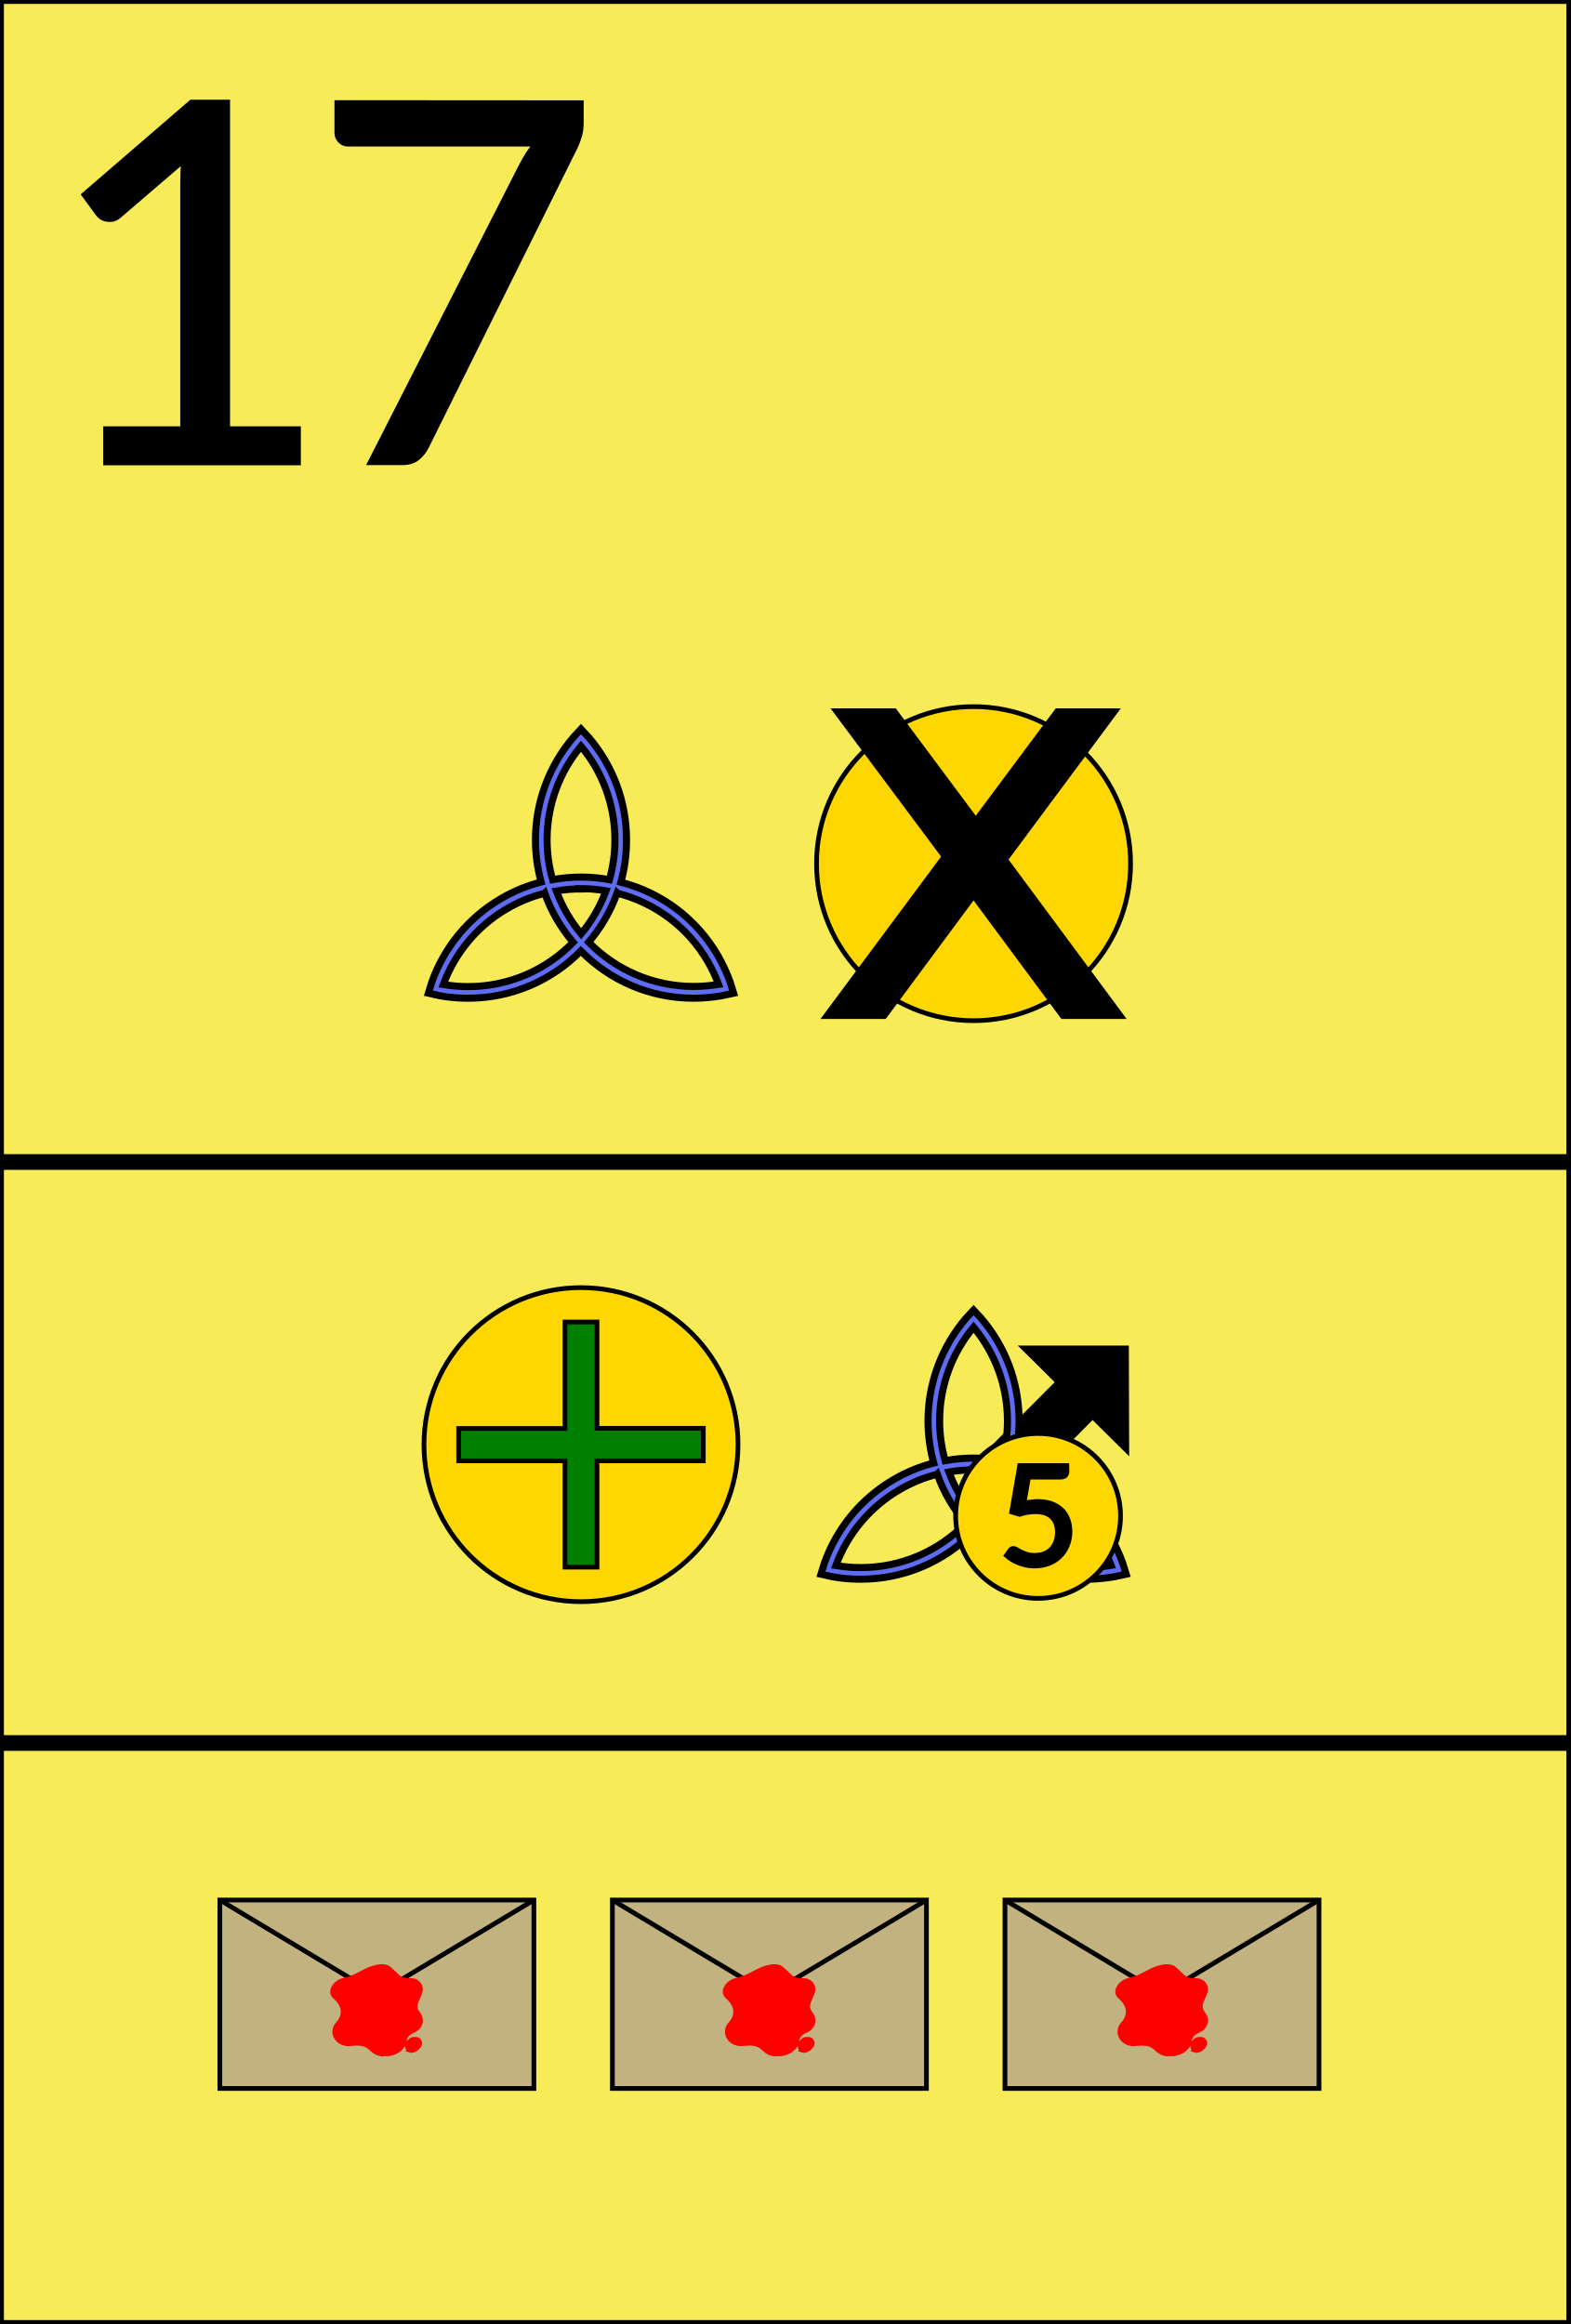
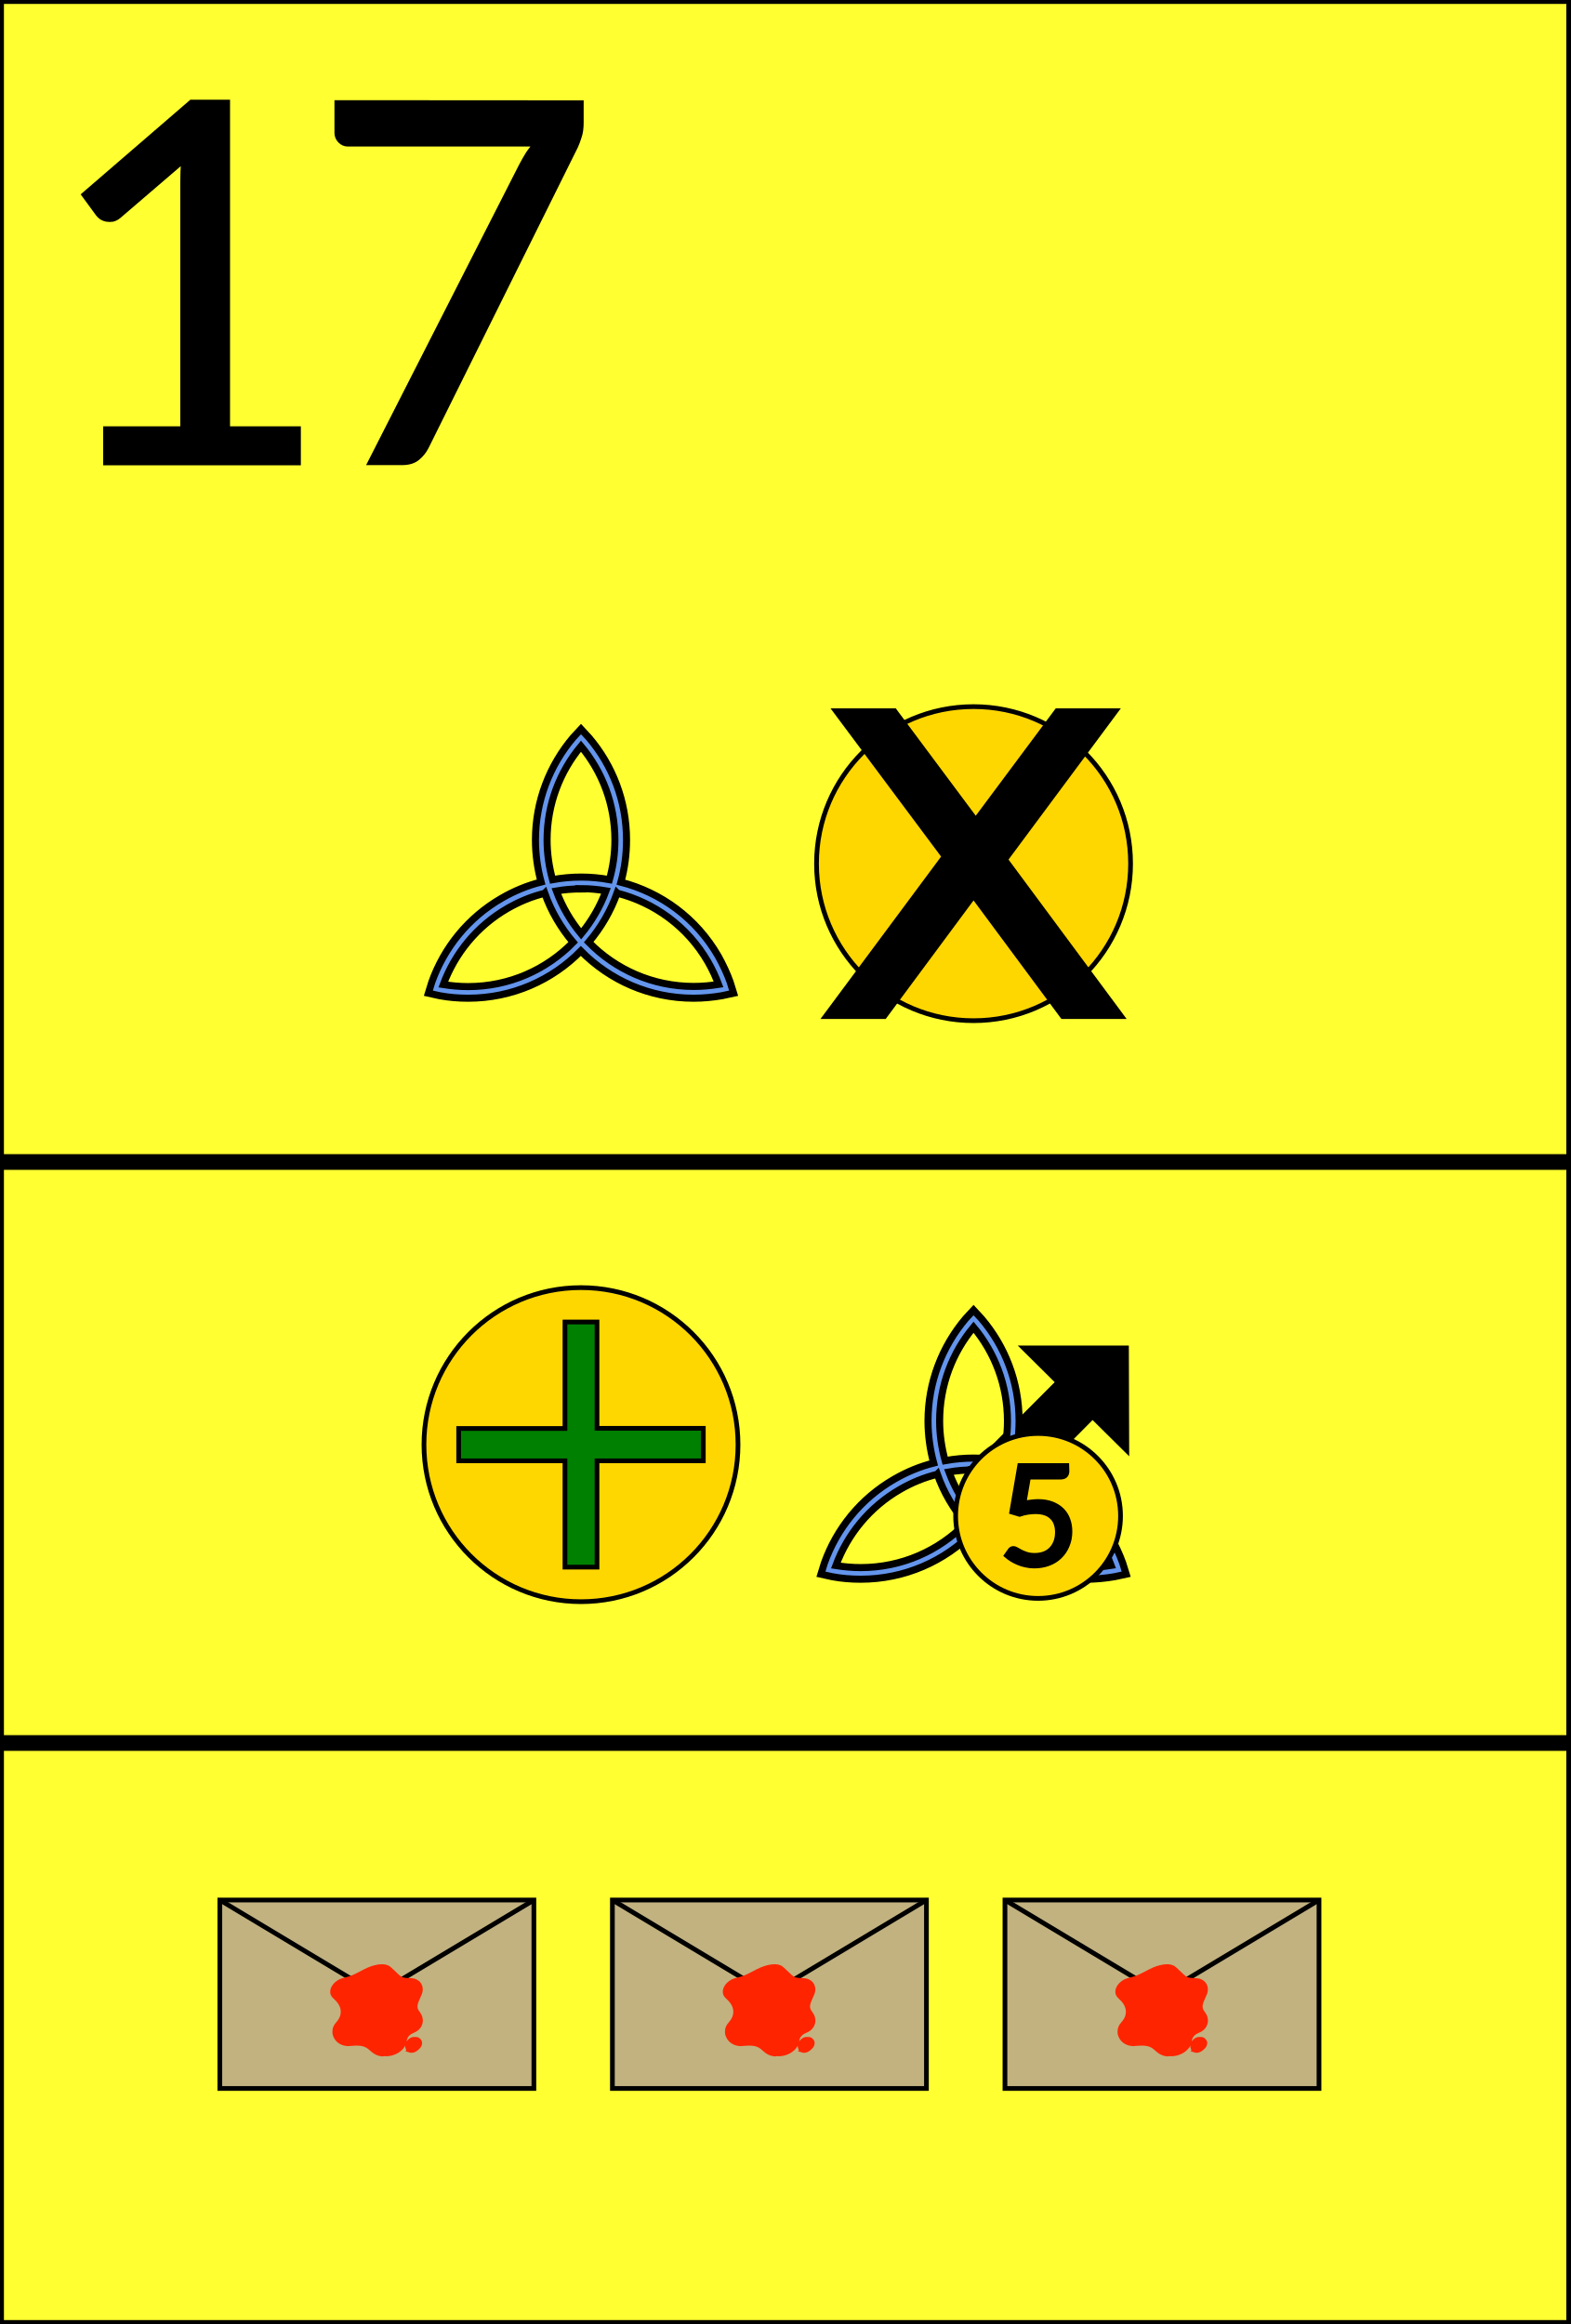
<svg xmlns="http://www.w3.org/2000/svg" height="148" width="100" viewbox="0 0 100 148">
-   <rect x="0" y="0" height="148" width="100" style="fill:#f8eb58;stroke:#000000;stroke-width:0.5px" />
+   <rect x="0" y="0" height="148" width="100" style="fill:#ffff31;stroke:#000000;stroke-width:0.5px" />
  <line x1="0" y1="74" x2="100" y2="74" style="stroke:#000000;stroke-width:1px" />
  <line x1="0" y1="111" x2="100" y2="111" style="stroke:#000000;stroke-width:1px" />
  <g transform="translate(2,2)">
    <path d="m 4.72,25.30 H 9.63 V 9.66 q 0,-0.67 0.05,-1.42 L 5.60,11.74 Q 5.39,11.92 5.18,11.97 4.98,12.00 4.80,11.97 4.62,11.94 4.46,11.84 4.32,11.74 4.24,11.63 L 3.34,10.40 10.18,4.50 h 2.32 V 25.30 h 4.51 v 2.18 H 4.72 Z" style="fill:#000000;stroke:#000000;stroke-width:0.3px" />
  </g>
  <g transform="translate(19,2)">
    <path d="m 18.02,4.54 v 1.28 q 0,0.54 -0.13,0.90 -0.11,0.35 -0.22,0.59 L 8.16,26.46 Q 7.95,26.88 7.58,27.18 7.22,27.47 6.61,27.47 H 4.56 L 14.19,8.56 q 0.21,-0.40 0.42,-0.74 0.22,-0.34 0.50,-0.64 H 3.14 q -0.27,0 -0.48,-0.21 -0.21,-0.22 -0.21,-0.50 v -1.94 z" style="fill:#000000;stroke:#000000;stroke-width:0.3px" />
  </g>
  <g transform="translate(27,43)">
-     <path d="m 10.0,4.52 c 1.35,1.62 2.16,3.70 2.16,5.97 0,0.88 -0.12,1.72 -0.35,2.53 -1.19,-0.22 -2.41,-0.22 -3.62,0 -0.22,-0.80 -0.35,-1.65 -0.35,-2.53 0,-2.27 0.81,-4.35 2.16,-5.97 z m -0.02,9.07 c 0.54,0 1.08,0.05 1.61,0.14 -0.37,1.0 -0.91,1.93 -1.58,2.74 -0.67,-0.81 -1.21,-1.73 -1.58,-2.73 0.52,-0.09 1.04,-0.13 1.56,-0.13 z m -2.29,0.29 c 0.41,1.16 1.03,2.21 1.81,3.13 -1.70,1.74 -4.06,2.82 -6.69,2.82 -0.54,0 -1.07,-0.05 -1.58,-0.13 0.73,-1.97 2.13,-3.72 4.09,-4.85 0.76,-0.44 1.55,-0.76 2.36,-0.96 z m 4.62,0 c 2.35,0.60 4.47,2.11 5.78,4.38 0.27,0.47 0.49,0.95 0.67,1.43 -0.51,0.08 -1.04,0.13 -1.58,0.13 -2.62,0 -4.99,-1.08 -6.69,-2.82 0.78,-0.92 1.40,-1.98 1.81,-3.13 z m 7.41,6.37 -0.22,-0.71 c -0.20,-0.56 -0.46,-1.11 -0.76,-1.65 -1.40,-2.43 -3.67,-4.06 -6.20,-4.71 0.24,-0.86 0.36,-1.76 0.36,-2.69 0,-2.49 -0.90,-4.76 -2.40,-6.52 L 10.0,3.43 9.50,3.97 C 8.01,5.73 7.10,8.01 7.10,10.49 c 0,0.93 0.13,1.83 0.36,2.68 -0.86,0.22 -1.70,0.56 -2.51,1.03 -2.15,1.24 -3.67,3.16 -4.45,5.34 l -0.22,0.71 0.72,0.16 c 0.59,0.11 1.19,0.16 1.81,0.16 2.81,0 5.35,-1.15 7.18,-3.01 1.83,1.86 4.37,3.01 7.18,3.01 0.62,0 1.22,-0.06 1.81,-0.16 z" style="fill:#5d6cf3;stroke:#000000;stroke-width:0.45px" />
+     <path d="m 10.0,4.52 c 1.35,1.62 2.16,3.70 2.16,5.97 0,0.88 -0.12,1.72 -0.35,2.53 -1.19,-0.22 -2.41,-0.22 -3.62,0 -0.22,-0.80 -0.35,-1.65 -0.35,-2.53 0,-2.27 0.81,-4.35 2.16,-5.97 z m -0.02,9.07 c 0.54,0 1.08,0.05 1.61,0.14 -0.37,1.0 -0.91,1.93 -1.58,2.74 -0.67,-0.81 -1.21,-1.73 -1.58,-2.73 0.52,-0.09 1.04,-0.13 1.56,-0.13 z m -2.29,0.29 c 0.41,1.16 1.03,2.21 1.81,3.13 -1.70,1.74 -4.06,2.82 -6.69,2.82 -0.54,0 -1.07,-0.05 -1.58,-0.13 0.73,-1.97 2.13,-3.72 4.09,-4.85 0.76,-0.44 1.55,-0.76 2.36,-0.96 z m 4.62,0 c 2.35,0.60 4.47,2.11 5.78,4.38 0.27,0.47 0.49,0.95 0.67,1.43 -0.51,0.08 -1.04,0.13 -1.58,0.13 -2.62,0 -4.99,-1.08 -6.69,-2.82 0.78,-0.92 1.40,-1.98 1.81,-3.13 z m 7.41,6.37 -0.22,-0.71 c -0.20,-0.56 -0.46,-1.11 -0.76,-1.65 -1.40,-2.43 -3.67,-4.06 -6.20,-4.71 0.24,-0.86 0.36,-1.76 0.36,-2.69 0,-2.49 -0.90,-4.76 -2.40,-6.52 L 10.0,3.43 9.50,3.97 C 8.01,5.73 7.10,8.01 7.10,10.49 c 0,0.93 0.13,1.83 0.36,2.68 -0.86,0.22 -1.70,0.56 -2.51,1.03 -2.15,1.24 -3.67,3.16 -4.45,5.34 l -0.22,0.71 0.72,0.16 c 0.59,0.11 1.19,0.16 1.81,0.16 2.81,0 5.35,-1.15 7.18,-3.01 1.83,1.86 4.37,3.01 7.18,3.01 0.62,0 1.22,-0.06 1.81,-0.16 z" style="fill:#6495ed;stroke:#000000;stroke-width:0.45px" />
  </g>
  <g transform="translate(52,43)">
    <circle cx="10" cy="12" r="10" style="fill:#ffd700;stroke:#000000;stroke-width:0.3px" />
    <path d="M 19.08,2.26 12.04,11.74 19.45,21.74 H 15.67 L 10.0,14.09 4.33,21.74 H 0.55 L 8.12,11.55 1.19,2.26 h 3.78 l 5.17,6.94 5.17,-6.94 z" style="fill:#000000;stroke:#000000;stroke-width:0.3px" />
  </g>
  <g transform="translate(27,80)">
    <circle cx="10" cy="12" r="10" style="fill:#ffd700;stroke:#000000;stroke-width:0.3px" />
    <path d="m 11.02,4.19 v 6.77 h 6.77 v 2.07 h -6.77 v 6.77 H 8.98 V 13.03 H 2.21 V 10.97 H 8.98 V 4.19 z" style="fill:#008000;stroke:#000000;stroke-width:0.3px" />
  </g>
  <g transform="translate(52,80)">
    <path d="m 12.65,10.76 2.73,-2.74 -1.10,-1.09 -1.10,-1.09 3.28,0 3.28,0 0.01,3.27 0.01,3.27 -1.09,-1.08 -1.09,-1.08 -2.72,2.74 -2.72,2.74 -0.63,-0.62 c -0.35,-0.34 -0.84,-0.83 -1.10,-1.08 L 9.92,13.51 z" style="fill:#000000;stroke:#000000;stroke-width:0.3px" />
-     <path d="m 10.0,4.52 c 1.35,1.62 2.16,3.70 2.16,5.97 0,0.88 -0.12,1.72 -0.35,2.53 -1.19,-0.22 -2.41,-0.22 -3.62,0 -0.22,-0.80 -0.35,-1.65 -0.35,-2.53 0,-2.27 0.81,-4.35 2.16,-5.97 z m -0.02,9.07 c 0.54,0 1.08,0.05 1.61,0.14 -0.37,1.0 -0.91,1.93 -1.58,2.74 -0.67,-0.81 -1.21,-1.73 -1.58,-2.73 0.52,-0.09 1.04,-0.13 1.56,-0.13 z m -2.29,0.29 c 0.41,1.16 1.03,2.21 1.81,3.13 -1.70,1.74 -4.06,2.82 -6.69,2.82 -0.54,0 -1.07,-0.05 -1.58,-0.13 0.73,-1.97 2.13,-3.72 4.09,-4.85 0.76,-0.44 1.55,-0.76 2.36,-0.96 z m 4.62,0 c 2.35,0.60 4.47,2.11 5.78,4.38 0.27,0.47 0.49,0.95 0.67,1.43 -0.51,0.08 -1.04,0.13 -1.58,0.13 -2.62,0 -4.99,-1.08 -6.69,-2.82 0.78,-0.92 1.40,-1.98 1.81,-3.13 z m 7.41,6.37 -0.22,-0.71 c -0.20,-0.56 -0.46,-1.11 -0.76,-1.65 -1.40,-2.43 -3.67,-4.06 -6.20,-4.71 0.24,-0.86 0.36,-1.76 0.36,-2.69 0,-2.49 -0.90,-4.76 -2.40,-6.52 L 10.0,3.43 9.50,3.97 C 8.01,5.73 7.10,8.01 7.10,10.49 c 0,0.93 0.13,1.83 0.36,2.68 -0.86,0.22 -1.70,0.56 -2.51,1.03 -2.15,1.24 -3.67,3.16 -4.45,5.34 l -0.22,0.71 0.72,0.16 c 0.59,0.11 1.19,0.16 1.81,0.16 2.81,0 5.35,-1.15 7.18,-3.01 1.83,1.86 4.37,3.01 7.18,3.01 0.62,0 1.22,-0.06 1.81,-0.16 z" style="fill:#5d6cf3;stroke:#000000;stroke-width:0.45px" />
+     <path d="m 10.0,4.52 c 1.35,1.62 2.16,3.70 2.16,5.97 0,0.88 -0.12,1.72 -0.35,2.53 -1.19,-0.22 -2.41,-0.22 -3.62,0 -0.22,-0.80 -0.35,-1.65 -0.35,-2.53 0,-2.27 0.81,-4.35 2.16,-5.97 z m -0.02,9.07 c 0.54,0 1.08,0.05 1.61,0.14 -0.37,1.0 -0.91,1.93 -1.58,2.74 -0.67,-0.81 -1.21,-1.73 -1.58,-2.73 0.52,-0.09 1.04,-0.13 1.56,-0.13 z m -2.29,0.29 c 0.41,1.16 1.03,2.21 1.81,3.13 -1.70,1.74 -4.06,2.82 -6.69,2.82 -0.54,0 -1.07,-0.05 -1.58,-0.13 0.73,-1.97 2.13,-3.72 4.09,-4.85 0.76,-0.44 1.55,-0.76 2.36,-0.96 z m 4.62,0 c 2.35,0.60 4.47,2.11 5.78,4.38 0.27,0.47 0.49,0.95 0.67,1.43 -0.51,0.08 -1.04,0.13 -1.58,0.13 -2.62,0 -4.99,-1.08 -6.69,-2.82 0.78,-0.92 1.40,-1.98 1.81,-3.13 z m 7.41,6.37 -0.22,-0.71 c -0.20,-0.56 -0.46,-1.11 -0.76,-1.65 -1.40,-2.43 -3.67,-4.06 -6.20,-4.71 0.24,-0.86 0.36,-1.76 0.36,-2.69 0,-2.49 -0.90,-4.76 -2.40,-6.52 L 10.0,3.43 9.50,3.97 C 8.01,5.73 7.10,8.01 7.10,10.49 c 0,0.93 0.13,1.83 0.36,2.68 -0.86,0.22 -1.70,0.56 -2.51,1.03 -2.15,1.24 -3.67,3.16 -4.45,5.34 l -0.22,0.71 0.72,0.16 c 0.59,0.11 1.19,0.16 1.81,0.16 2.81,0 5.35,-1.15 7.18,-3.01 1.83,1.86 4.37,3.01 7.18,3.01 0.62,0 1.22,-0.06 1.81,-0.16 z" style="fill:#6495ed;stroke:#000000;stroke-width:0.45px" />
    <circle cx="14.11" cy="16.54" r="5.25" style="fill:#ffd700;stroke:#000000;stroke-width:0.3px" />
    <path d="m 15.95,13.69 q 0,0.17 -0.10,0.28 -0.10,0.10 -0.35,0.10 H 13.50 l -0.29,1.66 q 0.25,-0.06 0.47,-0.08 0.23,-0.03 0.44,-0.03 0.49,0 0.88,0.15 0.38,0.15 0.63,0.40 0.26,0.26 0.38,0.60 0.13,0.35 0.13,0.76 0,0.50 -0.18,0.91 -0.17,0.41 -0.48,0.70 -0.30,0.29 -0.72,0.44 -0.41,0.15 -0.90,0.15 -0.28,0 -0.54,-0.06 -0.25,-0.05 -0.48,-0.15 -0.22,-0.09 -0.41,-0.21 -0.19,-0.12 -0.34,-0.25 l 0.24,-0.34 q 0.08,-0.11 0.21,-0.11 0.09,0 0.20,0.07 0.11,0.07 0.27,0.15 0.16,0.08 0.37,0.15 0.22,0.07 0.51,0.07 0.33,0 0.60,-0.10 0.27,-0.10 0.46,-0.30 0.19,-0.20 0.29,-0.47 0.10,-0.27 0.10,-0.61 0,-0.30 -0.09,-0.54 -0.08,-0.24 -0.26,-0.41 -0.17,-0.17 -0.43,-0.26 -0.26,-0.09 -0.61,-0.09 -0.24,0 -0.50,0.04 -0.26,0.04 -0.52,0.13 l -0.50,-0.15 0.51,-2.96 h 3.00 z" style="fill:#000000;stroke:#000000;stroke-width:0.3px" />
  </g>
  <g transform="translate(14,117)">
    <rect x="0" y="4" height="12" width="20" style="fill:#c2b280;stroke:#000000;stroke-width:0.3px" />
    <line x1="0" y1="4" x2="10" y2="10" style="stroke:#000000;stroke-width:0.3px" />
    <line x1="10" y1="10" x2="20" y2="4" style="stroke:#000000;stroke-width:0.3px" />
-     <path d="m 10.34,13.81 C 10.07,13.78 9.90,13.69 9.67,13.48 9.34,13.16 9.02,13.08 8.35,13.14 8.16,13.16 8.13,13.16 8.03,13.14 7.70,13.09 7.45,12.89 7.35,12.59 7.32,12.52 7.32,12.48 7.32,12.39 7.32,12.19 7.37,12.06 7.53,11.88 7.76,11.62 7.86,11.35 7.85,11.07 7.83,10.76 7.69,10.49 7.39,10.21 7.23,10.06 7.19,10.00 7.18,9.87 7.16,9.62 7.38,9.33 7.69,9.18 7.79,9.14 7.87,9.11 8.05,9.07 8.31,9.01 8.58,8.90 8.92,8.72 c 0.59,-0.31 0.70,-0.35 0.97,-0.42 0.34,-0.09 0.61,-0.08 0.81,0.02 0.05,0.03 0.14,0.11 0.34,0.30 0.44,0.44 0.53,0.48 0.97,0.50 0.28,0.01 0.34,0.02 0.46,0.08 0.21,0.10 0.32,0.31 0.30,0.54 -0.01,0.12 -0.04,0.21 -0.15,0.44 -0.18,0.38 -0.22,0.58 -0.15,0.80 0.01,0.04 0.05,0.11 0.08,0.15 0.18,0.26 0.20,0.31 0.22,0.46 0.01,0.08 0.01,0.11 0,0.19 -0.05,0.24 -0.20,0.42 -0.44,0.52 -0.17,0.07 -0.25,0.12 -0.34,0.20 -0.14,0.13 -0.23,0.27 -0.25,0.54 -0.04,0.10 -0.09,0.19 -0.10,0.22 -0.17,0.28 -0.51,0.48 -0.90,0.53 -0.12,0.01 -0.15,0.01 -0.28,0 z m 1.76,-0.26 c -0.08,-0.04 -0.12,-0.09 -0.14,-0.19 -0.04,-0.16 0.08,-0.36 0.27,-0.46 0.06,-0.03 0.08,-0.03 0.19,-0.03 0.14,0 0.17,0.01 0.24,0.08 0.05,0.05 0.07,0.09 0.07,0.16 0,0.09 -0.04,0.18 -0.15,0.28 -0.12,0.12 -0.25,0.19 -0.37,0.19 -0.05,0 -0.09,-0.01 -0.12,-0.02 z" style="fill:#ff0000;stroke:#ff0000;stroke-width:0.3px" />
+     <path d="m 10.34,13.81 C 10.07,13.78 9.90,13.69 9.67,13.48 9.34,13.16 9.02,13.08 8.35,13.14 8.16,13.16 8.13,13.16 8.03,13.14 7.70,13.09 7.45,12.89 7.35,12.59 7.32,12.52 7.32,12.48 7.32,12.39 7.32,12.19 7.37,12.06 7.53,11.88 7.76,11.62 7.86,11.35 7.85,11.07 7.83,10.76 7.69,10.49 7.39,10.21 7.23,10.06 7.19,10.00 7.18,9.87 7.16,9.62 7.38,9.33 7.69,9.18 7.79,9.14 7.87,9.11 8.05,9.07 8.31,9.01 8.58,8.90 8.92,8.72 c 0.59,-0.31 0.70,-0.35 0.97,-0.42 0.34,-0.09 0.61,-0.08 0.81,0.02 0.05,0.03 0.14,0.11 0.34,0.30 0.44,0.44 0.53,0.48 0.97,0.50 0.28,0.01 0.34,0.02 0.46,0.08 0.21,0.10 0.32,0.31 0.30,0.54 -0.01,0.12 -0.04,0.21 -0.15,0.44 -0.18,0.38 -0.22,0.58 -0.15,0.80 0.01,0.04 0.05,0.11 0.08,0.15 0.18,0.26 0.20,0.31 0.22,0.46 0.01,0.08 0.01,0.11 0,0.19 -0.05,0.24 -0.20,0.42 -0.44,0.52 -0.17,0.07 -0.25,0.12 -0.34,0.20 -0.14,0.13 -0.23,0.27 -0.25,0.54 -0.04,0.10 -0.09,0.19 -0.10,0.22 -0.17,0.28 -0.51,0.48 -0.90,0.53 -0.12,0.01 -0.15,0.01 -0.28,0 z m 1.76,-0.26 c -0.08,-0.04 -0.12,-0.09 -0.14,-0.19 -0.04,-0.16 0.08,-0.36 0.27,-0.46 0.06,-0.03 0.08,-0.03 0.19,-0.03 0.14,0 0.17,0.01 0.24,0.08 0.05,0.05 0.07,0.09 0.07,0.16 0,0.09 -0.04,0.18 -0.15,0.28 -0.12,0.12 -0.25,0.19 -0.37,0.19 -0.05,0 -0.09,-0.01 -0.12,-0.02 z" style="fill:#ff2400;stroke:#ff2400;stroke-width:0.3px" />
  </g>
  <g transform="translate(39,117)">
    <rect x="0" y="4" height="12" width="20" style="fill:#c2b280;stroke:#000000;stroke-width:0.3px" />
    <line x1="0" y1="4" x2="10" y2="10" style="stroke:#000000;stroke-width:0.3px" />
    <line x1="10" y1="10" x2="20" y2="4" style="stroke:#000000;stroke-width:0.3px" />
-     <path d="m 10.34,13.81 C 10.07,13.78 9.90,13.69 9.67,13.48 9.34,13.16 9.02,13.08 8.35,13.14 8.16,13.16 8.13,13.16 8.03,13.14 7.70,13.09 7.45,12.89 7.35,12.59 7.32,12.52 7.32,12.48 7.32,12.39 7.32,12.19 7.37,12.06 7.53,11.88 7.76,11.62 7.86,11.35 7.85,11.07 7.83,10.76 7.69,10.49 7.39,10.21 7.23,10.06 7.19,10.00 7.18,9.87 7.16,9.62 7.38,9.33 7.69,9.18 7.79,9.14 7.87,9.11 8.05,9.07 8.31,9.01 8.58,8.90 8.92,8.72 c 0.59,-0.31 0.70,-0.35 0.97,-0.42 0.34,-0.09 0.61,-0.08 0.81,0.02 0.05,0.03 0.14,0.11 0.34,0.30 0.44,0.44 0.53,0.48 0.97,0.50 0.28,0.01 0.34,0.02 0.46,0.08 0.21,0.10 0.32,0.31 0.30,0.54 -0.01,0.12 -0.04,0.21 -0.15,0.44 -0.18,0.38 -0.22,0.58 -0.15,0.80 0.01,0.04 0.05,0.11 0.08,0.15 0.18,0.26 0.20,0.31 0.22,0.46 0.01,0.08 0.01,0.11 0,0.19 -0.05,0.24 -0.20,0.42 -0.44,0.52 -0.17,0.07 -0.25,0.12 -0.34,0.20 -0.14,0.13 -0.23,0.27 -0.25,0.54 -0.04,0.10 -0.09,0.19 -0.10,0.22 -0.17,0.28 -0.51,0.48 -0.90,0.53 -0.12,0.01 -0.15,0.01 -0.28,0 z m 1.76,-0.26 c -0.08,-0.04 -0.12,-0.09 -0.14,-0.19 -0.04,-0.16 0.08,-0.36 0.27,-0.46 0.06,-0.03 0.08,-0.03 0.19,-0.03 0.14,0 0.17,0.01 0.24,0.08 0.05,0.05 0.07,0.09 0.07,0.16 0,0.09 -0.04,0.18 -0.15,0.28 -0.12,0.12 -0.25,0.19 -0.37,0.19 -0.05,0 -0.09,-0.01 -0.12,-0.02 z" style="fill:#ff0000;stroke:#ff0000;stroke-width:0.3px" />
+     <path d="m 10.34,13.81 C 10.07,13.78 9.90,13.69 9.67,13.48 9.34,13.16 9.02,13.08 8.35,13.14 8.16,13.16 8.13,13.16 8.03,13.14 7.70,13.09 7.45,12.89 7.35,12.59 7.32,12.52 7.32,12.48 7.32,12.39 7.32,12.19 7.37,12.06 7.53,11.88 7.76,11.62 7.86,11.35 7.85,11.07 7.83,10.76 7.69,10.49 7.39,10.21 7.23,10.06 7.19,10.00 7.18,9.87 7.16,9.62 7.38,9.33 7.69,9.18 7.79,9.14 7.87,9.11 8.05,9.07 8.31,9.01 8.58,8.90 8.92,8.72 c 0.59,-0.31 0.70,-0.35 0.97,-0.42 0.34,-0.09 0.61,-0.08 0.81,0.02 0.05,0.03 0.14,0.11 0.34,0.30 0.44,0.44 0.53,0.48 0.97,0.50 0.28,0.01 0.34,0.02 0.46,0.08 0.21,0.10 0.32,0.31 0.30,0.54 -0.01,0.12 -0.04,0.21 -0.15,0.44 -0.18,0.38 -0.22,0.58 -0.15,0.80 0.01,0.04 0.05,0.11 0.08,0.15 0.18,0.26 0.20,0.31 0.22,0.46 0.01,0.08 0.01,0.11 0,0.19 -0.05,0.24 -0.20,0.42 -0.44,0.52 -0.17,0.07 -0.25,0.12 -0.34,0.20 -0.14,0.13 -0.23,0.27 -0.25,0.54 -0.04,0.10 -0.09,0.19 -0.10,0.22 -0.17,0.28 -0.51,0.48 -0.90,0.53 -0.12,0.01 -0.15,0.01 -0.28,0 z m 1.76,-0.26 c -0.08,-0.04 -0.12,-0.09 -0.14,-0.19 -0.04,-0.16 0.08,-0.36 0.27,-0.46 0.06,-0.03 0.08,-0.03 0.19,-0.03 0.14,0 0.17,0.01 0.24,0.08 0.05,0.05 0.07,0.09 0.07,0.16 0,0.09 -0.04,0.18 -0.15,0.28 -0.12,0.12 -0.25,0.19 -0.37,0.19 -0.05,0 -0.09,-0.01 -0.12,-0.02 z" style="fill:#ff2400;stroke:#ff2400;stroke-width:0.3px" />
  </g>
  <g transform="translate(64,117)">
    <rect x="0" y="4" height="12" width="20" style="fill:#c2b280;stroke:#000000;stroke-width:0.3px" />
    <line x1="0" y1="4" x2="10" y2="10" style="stroke:#000000;stroke-width:0.3px" />
    <line x1="10" y1="10" x2="20" y2="4" style="stroke:#000000;stroke-width:0.3px" />
-     <path d="m 10.34,13.81 C 10.07,13.78 9.90,13.69 9.67,13.48 9.34,13.16 9.02,13.08 8.35,13.14 8.16,13.16 8.13,13.16 8.03,13.14 7.70,13.09 7.45,12.89 7.35,12.59 7.32,12.52 7.32,12.48 7.32,12.39 7.32,12.19 7.37,12.06 7.53,11.88 7.76,11.62 7.86,11.35 7.85,11.07 7.83,10.76 7.69,10.49 7.39,10.21 7.23,10.06 7.19,10.00 7.18,9.87 7.16,9.62 7.38,9.33 7.69,9.18 7.79,9.14 7.87,9.11 8.05,9.07 8.31,9.01 8.58,8.90 8.92,8.72 c 0.59,-0.31 0.70,-0.35 0.97,-0.42 0.34,-0.09 0.61,-0.08 0.81,0.02 0.05,0.03 0.14,0.11 0.34,0.30 0.44,0.44 0.53,0.48 0.97,0.50 0.28,0.01 0.34,0.02 0.46,0.08 0.21,0.10 0.32,0.31 0.30,0.54 -0.01,0.12 -0.04,0.21 -0.15,0.44 -0.18,0.38 -0.22,0.58 -0.15,0.80 0.01,0.04 0.05,0.11 0.08,0.15 0.18,0.26 0.20,0.31 0.22,0.46 0.01,0.08 0.01,0.11 0,0.19 -0.05,0.24 -0.20,0.42 -0.44,0.52 -0.17,0.07 -0.25,0.12 -0.34,0.20 -0.14,0.13 -0.23,0.27 -0.25,0.54 -0.04,0.10 -0.09,0.19 -0.10,0.22 -0.17,0.28 -0.51,0.48 -0.90,0.53 -0.12,0.01 -0.15,0.01 -0.28,0 z m 1.76,-0.26 c -0.08,-0.04 -0.12,-0.09 -0.14,-0.19 -0.04,-0.16 0.08,-0.36 0.27,-0.46 0.06,-0.03 0.08,-0.03 0.19,-0.03 0.14,0 0.17,0.01 0.24,0.08 0.05,0.05 0.07,0.09 0.07,0.16 0,0.09 -0.04,0.18 -0.15,0.28 -0.12,0.12 -0.25,0.19 -0.37,0.19 -0.05,0 -0.09,-0.01 -0.12,-0.02 z" style="fill:#ff0000;stroke:#ff0000;stroke-width:0.3px" />
+     <path d="m 10.34,13.81 C 10.07,13.78 9.90,13.69 9.67,13.48 9.34,13.16 9.02,13.08 8.35,13.14 8.16,13.16 8.13,13.16 8.03,13.14 7.70,13.09 7.45,12.89 7.35,12.59 7.32,12.52 7.32,12.48 7.32,12.39 7.32,12.19 7.37,12.06 7.53,11.88 7.76,11.62 7.86,11.35 7.85,11.07 7.83,10.76 7.69,10.49 7.39,10.21 7.23,10.06 7.19,10.00 7.18,9.87 7.16,9.62 7.38,9.33 7.69,9.18 7.79,9.14 7.87,9.11 8.05,9.07 8.31,9.01 8.58,8.90 8.92,8.72 c 0.59,-0.31 0.70,-0.35 0.97,-0.42 0.34,-0.09 0.61,-0.08 0.81,0.02 0.05,0.03 0.14,0.11 0.34,0.30 0.44,0.44 0.53,0.48 0.97,0.50 0.28,0.01 0.34,0.02 0.46,0.08 0.21,0.10 0.32,0.31 0.30,0.54 -0.01,0.12 -0.04,0.21 -0.15,0.44 -0.18,0.38 -0.22,0.58 -0.15,0.80 0.01,0.04 0.05,0.11 0.08,0.15 0.18,0.26 0.20,0.31 0.22,0.46 0.01,0.08 0.01,0.11 0,0.19 -0.05,0.24 -0.20,0.42 -0.44,0.52 -0.17,0.07 -0.25,0.12 -0.34,0.20 -0.14,0.13 -0.23,0.27 -0.25,0.54 -0.04,0.10 -0.09,0.19 -0.10,0.22 -0.17,0.28 -0.51,0.48 -0.90,0.53 -0.12,0.01 -0.15,0.01 -0.28,0 z m 1.76,-0.26 c -0.08,-0.04 -0.12,-0.09 -0.14,-0.19 -0.04,-0.16 0.08,-0.36 0.27,-0.46 0.06,-0.03 0.08,-0.03 0.19,-0.03 0.14,0 0.17,0.01 0.24,0.08 0.05,0.05 0.07,0.09 0.07,0.16 0,0.09 -0.04,0.18 -0.15,0.28 -0.12,0.12 -0.25,0.19 -0.37,0.19 -0.05,0 -0.09,-0.01 -0.12,-0.02 z" style="fill:#ff2400;stroke:#ff2400;stroke-width:0.3px" />
  </g>
</svg>
